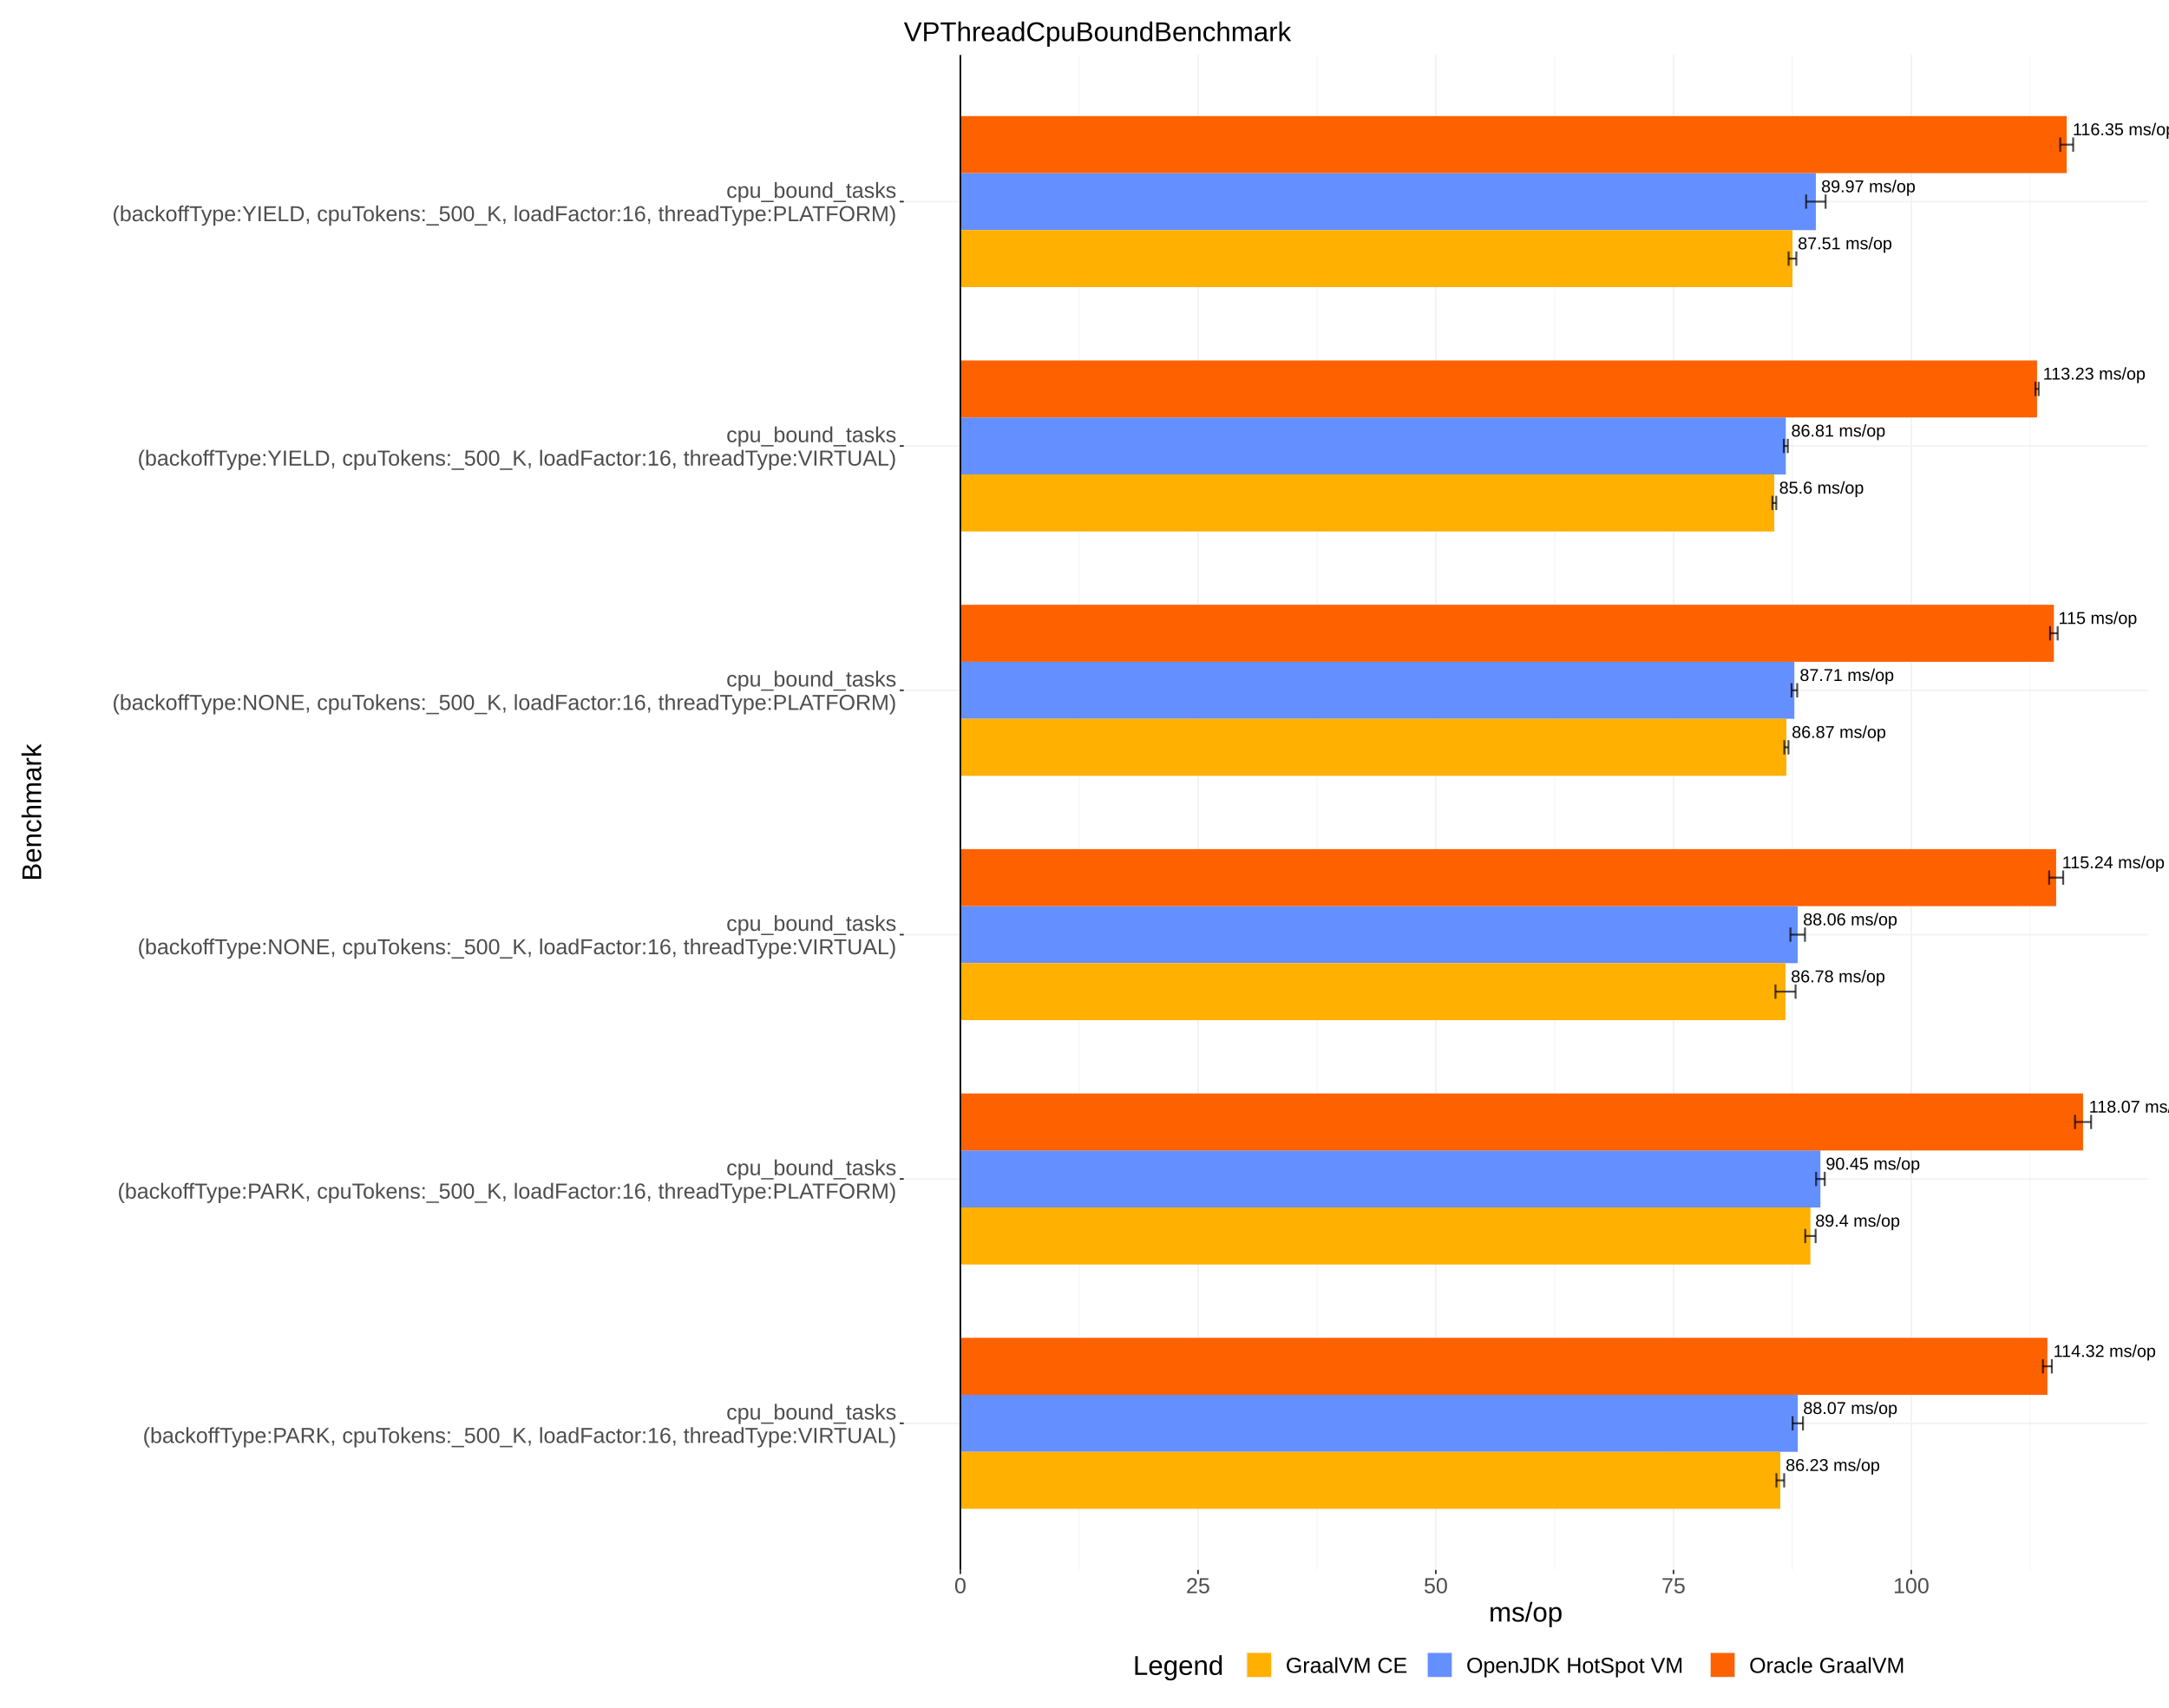
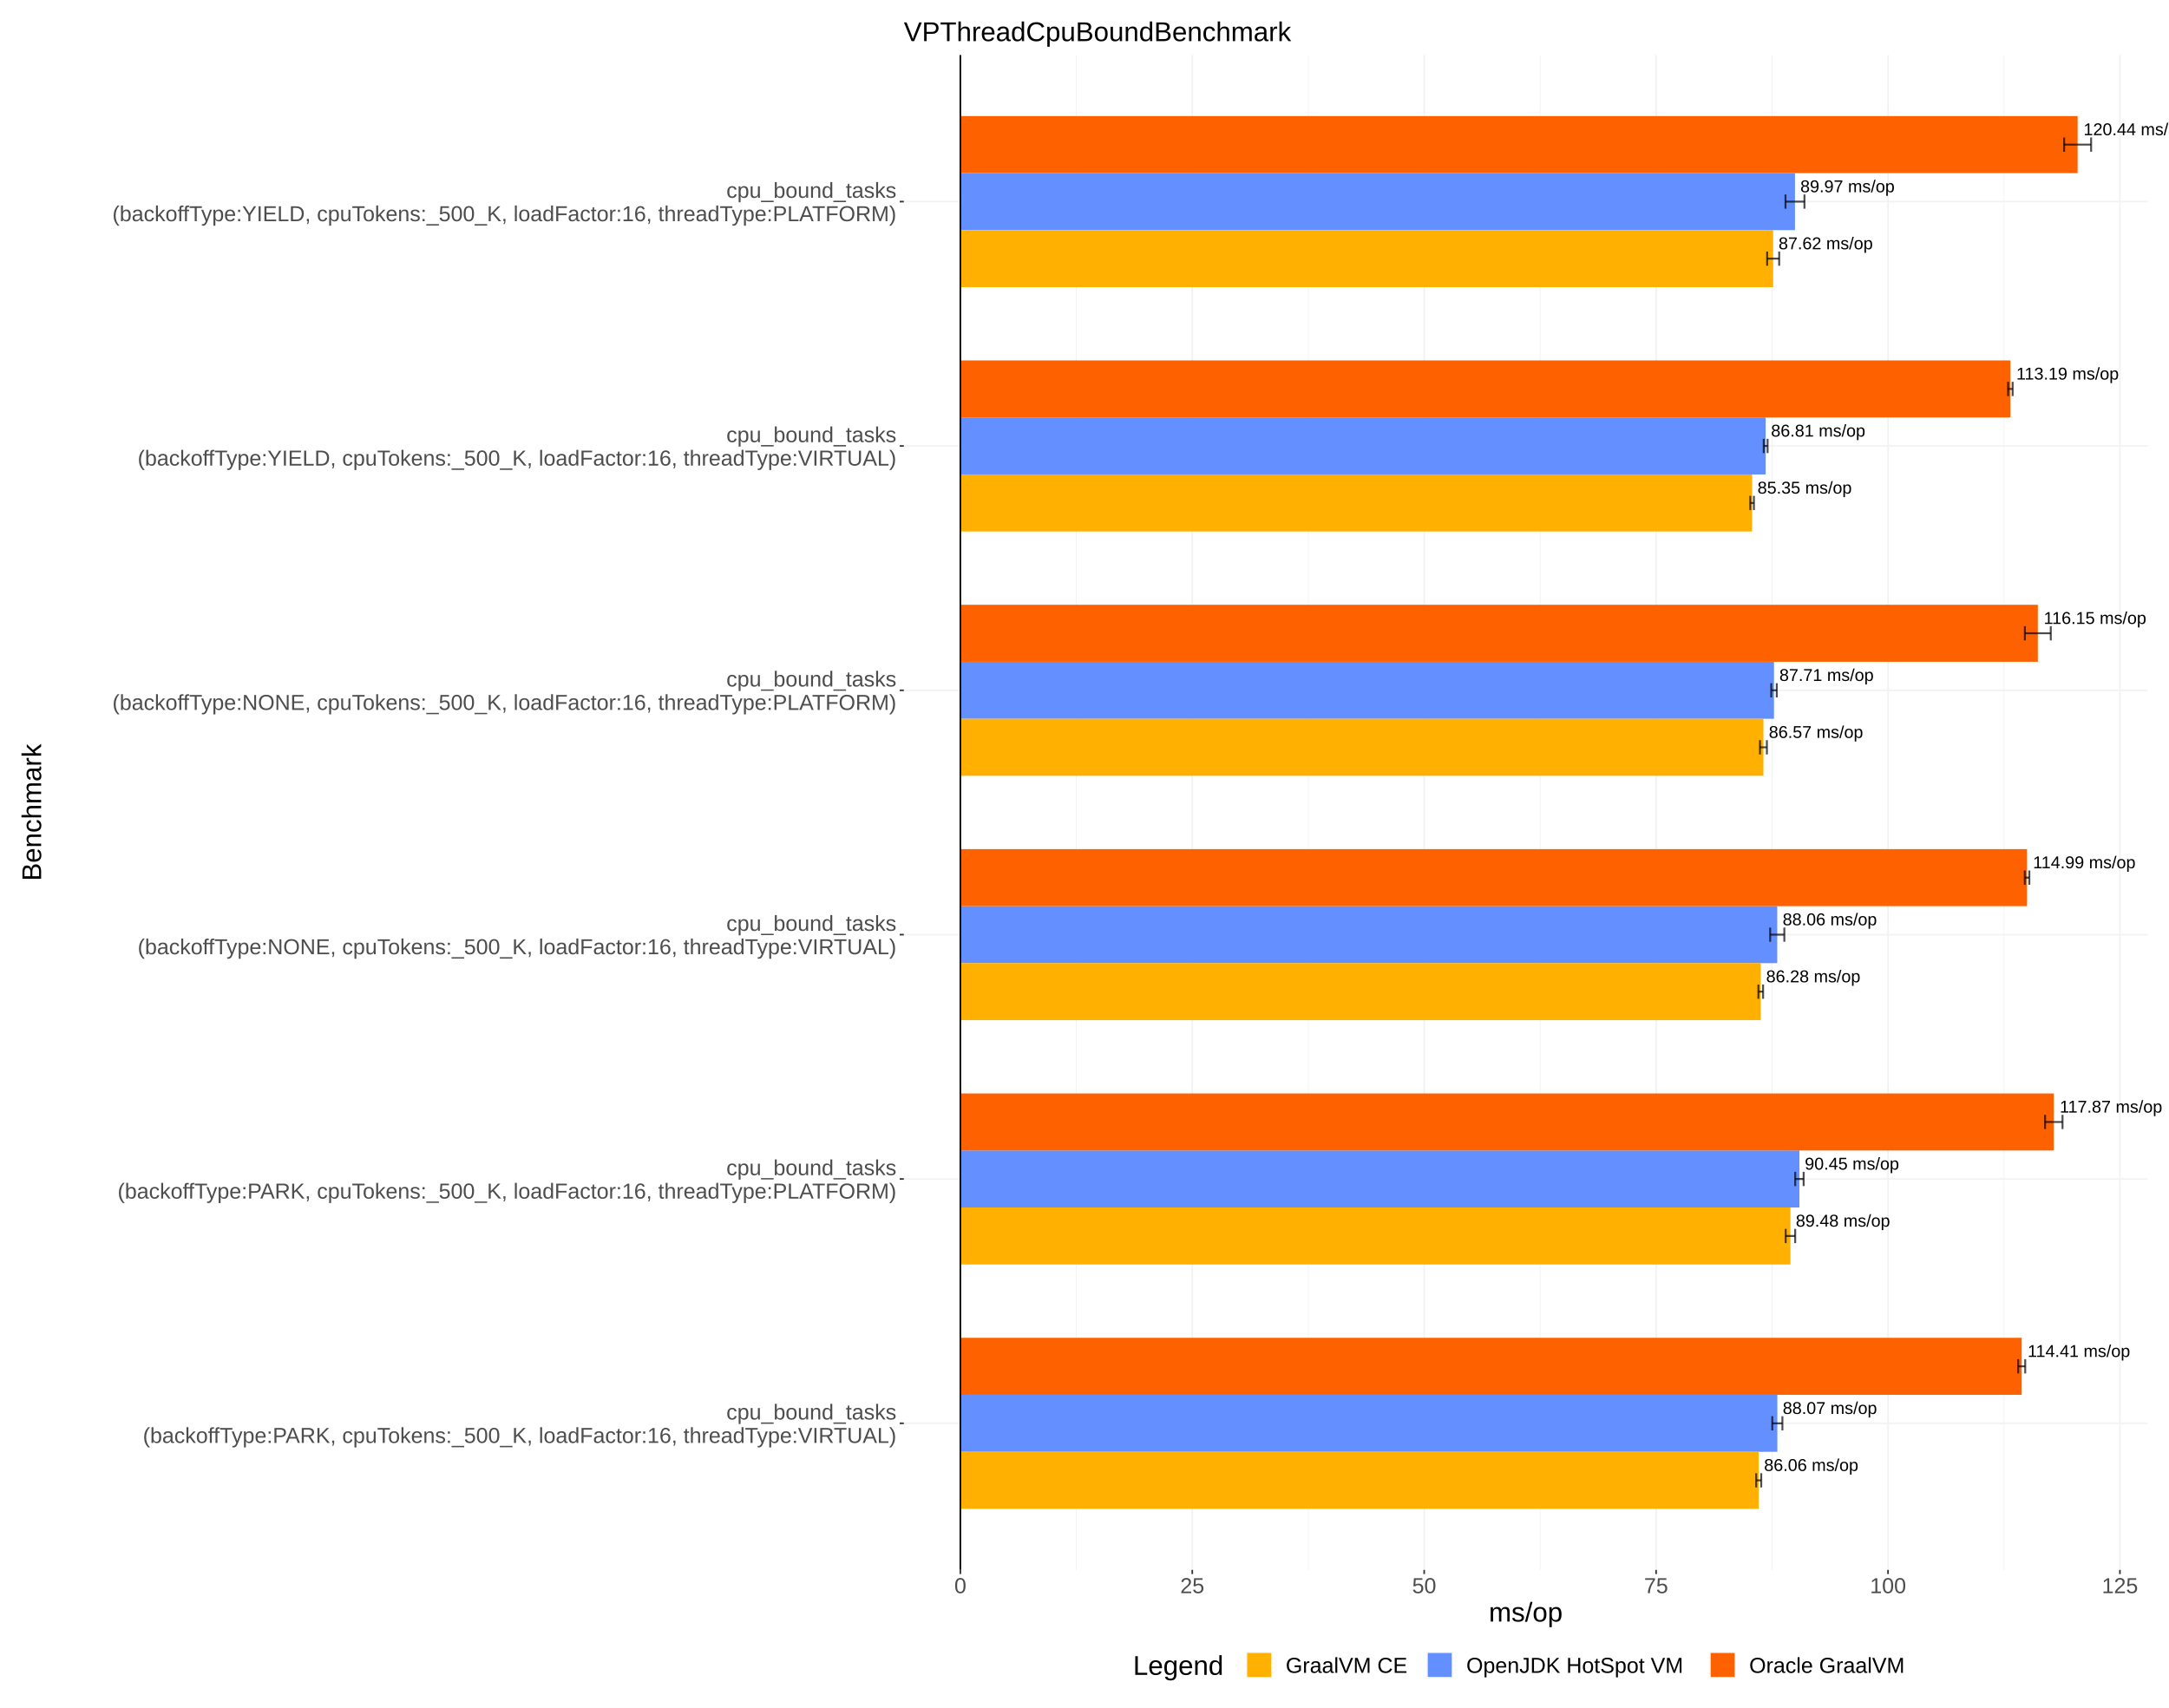
<svg xmlns="http://www.w3.org/2000/svg" class="svglite" width="1440.00pt" height="1133.86pt" viewBox="0 0 1440.00 1133.86">
  <defs>
    <style type="text/css">
    .svglite line, .svglite polyline, .svglite polygon, .svglite path, .svglite rect, .svglite circle {
      fill: none;
      stroke: #000000;
      stroke-linecap: round;
      stroke-linejoin: round;
      stroke-miterlimit: 10.00;
    }
    .svglite text {
      white-space: pre;
    }
  </style>
  </defs>
  <rect width="100%" height="100%" style="stroke: none; fill: #FFFFFF;" />
  <defs>
    <clipPath id="cpMC4wMHwxNDQwLjAwfDAuMDB8MTEzMy44Ng==">
      <rect x="0.00" y="0.00" width="1440.00" height="1133.86" />
    </clipPath>
  </defs>
  <g clip-path="url(#cpMC4wMHwxNDQwLjAwfDAuMDB8MTEzMy44Ng==)">
    <rect x="0.00" y="0.00" width="1440.00" height="1133.86" style="stroke-width: 1.07; stroke: #FFFFFF; fill: #FFFFFF;" />
    <rect x="600.05" y="36.52" width="825.78" height="1005.94" style="stroke-width: 1.07; stroke: none;" />
-     <polyline points="716.49,1042.46 716.49,36.52 " style="stroke-width: 0.53; stroke: #F2F2F2; stroke-linecap: butt;" />
-     <polyline points="874.32,1042.46 874.32,36.52 " style="stroke-width: 0.53; stroke: #F2F2F2; stroke-linecap: butt;" />
-     <polyline points="1032.14,1042.46 1032.14,36.52 " style="stroke-width: 0.53; stroke: #F2F2F2; stroke-linecap: butt;" />
-     <polyline points="1189.96,1042.46 1189.96,36.52 " style="stroke-width: 0.53; stroke: #F2F2F2; stroke-linecap: butt;" />
-     <polyline points="1347.78,1042.46 1347.78,36.52 " style="stroke-width: 0.53; stroke: #F2F2F2; stroke-linecap: butt;" />
+     <polyline points="714.57,1042.46 714.57,36.52 " style="stroke-width: 0.53; stroke: #F2F2F2; stroke-linecap: butt;" />
+     <polyline points="868.54,1042.46 868.54,36.52 " style="stroke-width: 0.53; stroke: #F2F2F2; stroke-linecap: butt;" />
+     <polyline points="1022.50,1042.46 1022.50,36.52 " style="stroke-width: 0.53; stroke: #F2F2F2; stroke-linecap: butt;" />
+     <polyline points="1176.47,1042.46 1176.47,36.52 " style="stroke-width: 0.53; stroke: #F2F2F2; stroke-linecap: butt;" />
+     <polyline points="1330.44,1042.46 1330.44,36.52 " style="stroke-width: 0.53; stroke: #F2F2F2; stroke-linecap: butt;" />
    <polyline points="600.05,945.11 1425.83,945.11 " style="stroke-width: 1.07; stroke: #F2F2F2; stroke-linecap: butt;" />
    <polyline points="600.05,782.86 1425.83,782.86 " style="stroke-width: 1.07; stroke: #F2F2F2; stroke-linecap: butt;" />
    <polyline points="600.05,620.62 1425.83,620.62 " style="stroke-width: 1.07; stroke: #F2F2F2; stroke-linecap: butt;" />
    <polyline points="600.05,458.37 1425.83,458.37 " style="stroke-width: 1.07; stroke: #F2F2F2; stroke-linecap: butt;" />
    <polyline points="600.05,296.12 1425.83,296.12 " style="stroke-width: 1.07; stroke: #F2F2F2; stroke-linecap: butt;" />
    <polyline points="600.05,133.87 1425.83,133.87 " style="stroke-width: 1.07; stroke: #F2F2F2; stroke-linecap: butt;" />
    <polyline points="637.58,1042.46 637.58,36.52 " style="stroke-width: 1.07; stroke: #F2F2F2; stroke-linecap: butt;" />
-     <polyline points="795.40,1042.46 795.40,36.52 " style="stroke-width: 1.07; stroke: #F2F2F2; stroke-linecap: butt;" />
-     <polyline points="953.23,1042.46 953.23,36.52 " style="stroke-width: 1.07; stroke: #F2F2F2; stroke-linecap: butt;" />
-     <polyline points="1111.05,1042.46 1111.05,36.52 " style="stroke-width: 1.07; stroke: #F2F2F2; stroke-linecap: butt;" />
-     <polyline points="1268.87,1042.46 1268.87,36.52 " style="stroke-width: 1.07; stroke: #F2F2F2; stroke-linecap: butt;" />
-     <rect x="637.58" y="926.18" width="555.97" height="37.86" style="stroke-width: 1.07; stroke: none; stroke-linecap: butt; stroke-linejoin: miter; fill: #648FFF;" />
-     <rect x="637.58" y="964.04" width="544.36" height="37.86" style="stroke-width: 1.07; stroke: none; stroke-linecap: butt; stroke-linejoin: miter; fill: #FFB000;" />
-     <rect x="637.58" y="888.33" width="721.69" height="37.86" style="stroke-width: 1.07; stroke: none; stroke-linecap: butt; stroke-linejoin: miter; fill: #FE6100;" />
-     <rect x="637.58" y="763.93" width="571.00" height="37.86" style="stroke-width: 1.07; stroke: none; stroke-linecap: butt; stroke-linejoin: miter; fill: #648FFF;" />
-     <rect x="637.58" y="801.79" width="564.37" height="37.86" style="stroke-width: 1.07; stroke: none; stroke-linecap: butt; stroke-linejoin: miter; fill: #FFB000;" />
-     <rect x="637.58" y="726.08" width="745.36" height="37.86" style="stroke-width: 1.07; stroke: none; stroke-linecap: butt; stroke-linejoin: miter; fill: #FE6100;" />
-     <rect x="637.58" y="601.69" width="555.91" height="37.86" style="stroke-width: 1.07; stroke: none; stroke-linecap: butt; stroke-linejoin: miter; fill: #648FFF;" />
-     <rect x="637.58" y="639.54" width="547.83" height="37.86" style="stroke-width: 1.07; stroke: none; stroke-linecap: butt; stroke-linejoin: miter; fill: #FFB000;" />
-     <rect x="637.58" y="563.83" width="727.49" height="37.86" style="stroke-width: 1.07; stroke: none; stroke-linecap: butt; stroke-linejoin: miter; fill: #FE6100;" />
-     <rect x="637.58" y="439.44" width="553.70" height="37.86" style="stroke-width: 1.07; stroke: none; stroke-linecap: butt; stroke-linejoin: miter; fill: #648FFF;" />
-     <rect x="637.58" y="477.30" width="548.40" height="37.86" style="stroke-width: 1.07; stroke: none; stroke-linecap: butt; stroke-linejoin: miter; fill: #FFB000;" />
-     <rect x="637.58" y="401.58" width="725.98" height="37.86" style="stroke-width: 1.07; stroke: none; stroke-linecap: butt; stroke-linejoin: miter; fill: #FE6100;" />
-     <rect x="637.58" y="277.19" width="548.02" height="37.86" style="stroke-width: 1.07; stroke: none; stroke-linecap: butt; stroke-linejoin: miter; fill: #648FFF;" />
-     <rect x="637.58" y="315.05" width="540.38" height="37.86" style="stroke-width: 1.07; stroke: none; stroke-linecap: butt; stroke-linejoin: miter; fill: #FFB000;" />
-     <rect x="637.58" y="239.33" width="714.81" height="37.86" style="stroke-width: 1.07; stroke: none; stroke-linecap: butt; stroke-linejoin: miter; fill: #FE6100;" />
-     <rect x="637.58" y="114.94" width="567.97" height="37.86" style="stroke-width: 1.07; stroke: none; stroke-linecap: butt; stroke-linejoin: miter; fill: #648FFF;" />
-     <rect x="637.58" y="152.80" width="552.44" height="37.86" style="stroke-width: 1.07; stroke: none; stroke-linecap: butt; stroke-linejoin: miter; fill: #FFB000;" />
-     <rect x="637.58" y="77.08" width="734.50" height="37.86" style="stroke-width: 1.07; stroke: none; stroke-linecap: butt; stroke-linejoin: miter; fill: #FE6100;" />
-     <text x="1197.12" y="938.89" style="font-size: 11.38px; font-family: &quot;Liberation Sans&quot;;" textLength="71.19px" lengthAdjust="spacingAndGlyphs">88.07 ms/op</text>
-     <text x="1185.50" y="976.75" style="font-size: 11.38px; font-family: &quot;Liberation Sans&quot;;" textLength="71.19px" lengthAdjust="spacingAndGlyphs">86.23 ms/op</text>
-     <text x="1363.19" y="901.03" style="font-size: 11.38px; font-family: &quot;Liberation Sans&quot;;" textLength="78.43px" lengthAdjust="spacingAndGlyphs">114.32 ms/op</text>
-     <text x="1212.14" y="776.64" style="font-size: 11.38px; font-family: &quot;Liberation Sans&quot;;" textLength="71.19px" lengthAdjust="spacingAndGlyphs">90.45 ms/op</text>
-     <text x="1205.15" y="814.50" style="font-size: 11.38px; font-family: &quot;Liberation Sans&quot;;" textLength="63.96px" lengthAdjust="spacingAndGlyphs">89.4 ms/op</text>
-     <text x="1386.86" y="738.79" style="font-size: 11.38px; font-family: &quot;Liberation Sans&quot;;" textLength="78.43px" lengthAdjust="spacingAndGlyphs">118.07 ms/op</text>
-     <text x="1197.05" y="614.39" style="font-size: 11.38px; font-family: &quot;Liberation Sans&quot;;" textLength="71.19px" lengthAdjust="spacingAndGlyphs">88.06 ms/op</text>
-     <text x="1188.97" y="652.25" style="font-size: 11.38px; font-family: &quot;Liberation Sans&quot;;" textLength="71.19px" lengthAdjust="spacingAndGlyphs">86.78 ms/op</text>
-     <text x="1369.00" y="576.54" style="font-size: 11.38px; font-family: &quot;Liberation Sans&quot;;" textLength="78.43px" lengthAdjust="spacingAndGlyphs">115.24 ms/op</text>
-     <text x="1194.84" y="452.15" style="font-size: 11.38px; font-family: &quot;Liberation Sans&quot;;" textLength="71.19px" lengthAdjust="spacingAndGlyphs">87.71 ms/op</text>
-     <text x="1189.54" y="490.00" style="font-size: 11.38px; font-family: &quot;Liberation Sans&quot;;" textLength="71.19px" lengthAdjust="spacingAndGlyphs">86.87 ms/op</text>
-     <text x="1366.58" y="414.29" style="font-size: 11.38px; font-family: &quot;Liberation Sans&quot;;" textLength="60.34px" lengthAdjust="spacingAndGlyphs">115 ms/op</text>
-     <text x="1189.16" y="289.90" style="font-size: 11.38px; font-family: &quot;Liberation Sans&quot;;" textLength="71.19px" lengthAdjust="spacingAndGlyphs">86.81 ms/op</text>
-     <text x="1181.16" y="327.76" style="font-size: 11.38px; font-family: &quot;Liberation Sans&quot;;" textLength="63.96px" lengthAdjust="spacingAndGlyphs">85.6 ms/op</text>
-     <text x="1356.31" y="252.04" style="font-size: 11.38px; font-family: &quot;Liberation Sans&quot;;" textLength="78.43px" lengthAdjust="spacingAndGlyphs">113.23 ms/op</text>
-     <text x="1209.11" y="127.65" style="font-size: 11.38px; font-family: &quot;Liberation Sans&quot;;" textLength="71.19px" lengthAdjust="spacingAndGlyphs">89.97 ms/op</text>
-     <text x="1193.58" y="165.51" style="font-size: 11.38px; font-family: &quot;Liberation Sans&quot;;" textLength="71.19px" lengthAdjust="spacingAndGlyphs">87.51 ms/op</text>
-     <text x="1376.01" y="89.79" style="font-size: 11.38px; font-family: &quot;Liberation Sans&quot;;" textLength="78.43px" lengthAdjust="spacingAndGlyphs">116.35 ms/op</text>
-     <polyline points="1197.00,949.84 1197.00,940.38 " style="stroke-width: 1.28; stroke: #000000; stroke-opacity: 0.70; stroke-linecap: butt;" />
-     <polyline points="1197.00,945.11 1190.11,945.11 " style="stroke-width: 1.28; stroke: #000000; stroke-opacity: 0.70; stroke-linecap: butt;" />
-     <polyline points="1190.11,949.84 1190.11,940.38 " style="stroke-width: 1.28; stroke: #000000; stroke-opacity: 0.70; stroke-linecap: butt;" />
-     <polyline points="1184.51,987.70 1184.51,978.24 " style="stroke-width: 1.28; stroke: #000000; stroke-opacity: 0.70; stroke-linecap: butt;" />
-     <polyline points="1184.51,982.97 1179.38,982.97 " style="stroke-width: 1.28; stroke: #000000; stroke-opacity: 0.70; stroke-linecap: butt;" />
-     <polyline points="1179.38,987.70 1179.38,978.24 " style="stroke-width: 1.28; stroke: #000000; stroke-opacity: 0.70; stroke-linecap: butt;" />
-     <polyline points="1362.23,911.99 1362.23,902.52 " style="stroke-width: 1.28; stroke: #000000; stroke-opacity: 0.70; stroke-linecap: butt;" />
-     <polyline points="1362.23,907.25 1356.31,907.25 " style="stroke-width: 1.28; stroke: #000000; stroke-opacity: 0.70; stroke-linecap: butt;" />
-     <polyline points="1356.31,911.99 1356.31,902.52 " style="stroke-width: 1.28; stroke: #000000; stroke-opacity: 0.70; stroke-linecap: butt;" />
-     <polyline points="1211.45,787.60 1211.45,778.13 " style="stroke-width: 1.28; stroke: #000000; stroke-opacity: 0.70; stroke-linecap: butt;" />
-     <polyline points="1211.45,782.86 1205.71,782.86 " style="stroke-width: 1.28; stroke: #000000; stroke-opacity: 0.70; stroke-linecap: butt;" />
-     <polyline points="1205.71,787.60 1205.71,778.13 " style="stroke-width: 1.28; stroke: #000000; stroke-opacity: 0.70; stroke-linecap: butt;" />
-     <polyline points="1205.40,825.45 1205.40,815.99 " style="stroke-width: 1.28; stroke: #000000; stroke-opacity: 0.70; stroke-linecap: butt;" />
-     <polyline points="1205.40,820.72 1198.51,820.72 " style="stroke-width: 1.28; stroke: #000000; stroke-opacity: 0.70; stroke-linecap: butt;" />
-     <polyline points="1198.51,825.45 1198.51,815.99 " style="stroke-width: 1.28; stroke: #000000; stroke-opacity: 0.70; stroke-linecap: butt;" />
-     <polyline points="1388.29,749.74 1388.29,740.27 " style="stroke-width: 1.28; stroke: #000000; stroke-opacity: 0.70; stroke-linecap: butt;" />
-     <polyline points="1388.29,745.01 1377.60,745.01 " style="stroke-width: 1.28; stroke: #000000; stroke-opacity: 0.70; stroke-linecap: butt;" />
-     <polyline points="1377.60,749.74 1377.60,740.27 " style="stroke-width: 1.28; stroke: #000000; stroke-opacity: 0.70; stroke-linecap: butt;" />
-     <polyline points="1198.32,625.35 1198.32,615.88 " style="stroke-width: 1.28; stroke: #000000; stroke-opacity: 0.70; stroke-linecap: butt;" />
-     <polyline points="1198.32,620.62 1188.67,620.62 " style="stroke-width: 1.28; stroke: #000000; stroke-opacity: 0.70; stroke-linecap: butt;" />
-     <polyline points="1188.67,625.35 1188.67,615.88 " style="stroke-width: 1.28; stroke: #000000; stroke-opacity: 0.70; stroke-linecap: butt;" />
-     <polyline points="1192.08,663.21 1192.08,653.74 " style="stroke-width: 1.28; stroke: #000000; stroke-opacity: 0.70; stroke-linecap: butt;" />
-     <polyline points="1192.08,658.47 1178.74,658.47 " style="stroke-width: 1.28; stroke: #000000; stroke-opacity: 0.70; stroke-linecap: butt;" />
-     <polyline points="1178.74,663.21 1178.74,653.74 " style="stroke-width: 1.28; stroke: #000000; stroke-opacity: 0.70; stroke-linecap: butt;" />
-     <polyline points="1369.75,587.49 1369.75,578.03 " style="stroke-width: 1.28; stroke: #000000; stroke-opacity: 0.70; stroke-linecap: butt;" />
-     <polyline points="1369.75,582.76 1360.41,582.76 " style="stroke-width: 1.28; stroke: #000000; stroke-opacity: 0.70; stroke-linecap: butt;" />
-     <polyline points="1360.41,587.49 1360.41,578.03 " style="stroke-width: 1.28; stroke: #000000; stroke-opacity: 0.70; stroke-linecap: butt;" />
-     <polyline points="1193.16,463.10 1193.16,453.64 " style="stroke-width: 1.28; stroke: #000000; stroke-opacity: 0.70; stroke-linecap: butt;" />
-     <polyline points="1193.16,458.37 1189.41,458.37 " style="stroke-width: 1.28; stroke: #000000; stroke-opacity: 0.70; stroke-linecap: butt;" />
-     <polyline points="1189.41,463.10 1189.41,453.64 " style="stroke-width: 1.28; stroke: #000000; stroke-opacity: 0.70; stroke-linecap: butt;" />
-     <polyline points="1187.36,500.96 1187.36,491.49 " style="stroke-width: 1.28; stroke: #000000; stroke-opacity: 0.70; stroke-linecap: butt;" />
-     <polyline points="1187.36,496.23 1184.61,496.23 " style="stroke-width: 1.28; stroke: #000000; stroke-opacity: 0.70; stroke-linecap: butt;" />
-     <polyline points="1184.61,500.96 1184.61,491.49 " style="stroke-width: 1.28; stroke: #000000; stroke-opacity: 0.70; stroke-linecap: butt;" />
-     <polyline points="1366.08,425.24 1366.08,415.78 " style="stroke-width: 1.28; stroke: #000000; stroke-opacity: 0.70; stroke-linecap: butt;" />
-     <polyline points="1366.08,420.51 1361.04,420.51 " style="stroke-width: 1.28; stroke: #000000; stroke-opacity: 0.70; stroke-linecap: butt;" />
-     <polyline points="1361.04,425.24 1361.04,415.78 " style="stroke-width: 1.28; stroke: #000000; stroke-opacity: 0.70; stroke-linecap: butt;" />
-     <polyline points="1186.92,300.85 1186.92,291.39 " style="stroke-width: 1.28; stroke: #000000; stroke-opacity: 0.70; stroke-linecap: butt;" />
-     <polyline points="1186.92,296.12 1184.29,296.12 " style="stroke-width: 1.28; stroke: #000000; stroke-opacity: 0.70; stroke-linecap: butt;" />
-     <polyline points="1184.29,300.85 1184.29,291.39 " style="stroke-width: 1.28; stroke: #000000; stroke-opacity: 0.70; stroke-linecap: butt;" />
-     <polyline points="1179.25,338.71 1179.25,329.24 " style="stroke-width: 1.28; stroke: #000000; stroke-opacity: 0.70; stroke-linecap: butt;" />
-     <polyline points="1179.25,333.98 1176.68,333.98 " style="stroke-width: 1.28; stroke: #000000; stroke-opacity: 0.70; stroke-linecap: butt;" />
-     <polyline points="1176.68,338.71 1176.68,329.24 " style="stroke-width: 1.28; stroke: #000000; stroke-opacity: 0.70; stroke-linecap: butt;" />
-     <polyline points="1353.45,262.99 1353.45,253.53 " style="stroke-width: 1.28; stroke: #000000; stroke-opacity: 0.70; stroke-linecap: butt;" />
-     <polyline points="1353.45,258.26 1351.33,258.26 " style="stroke-width: 1.28; stroke: #000000; stroke-opacity: 0.70; stroke-linecap: butt;" />
-     <polyline points="1351.33,262.99 1351.33,253.53 " style="stroke-width: 1.28; stroke: #000000; stroke-opacity: 0.70; stroke-linecap: butt;" />
-     <polyline points="1212.01,138.60 1212.01,129.14 " style="stroke-width: 1.28; stroke: #000000; stroke-opacity: 0.70; stroke-linecap: butt;" />
-     <polyline points="1212.01,133.87 1199.09,133.87 " style="stroke-width: 1.28; stroke: #000000; stroke-opacity: 0.70; stroke-linecap: butt;" />
-     <polyline points="1199.09,138.60 1199.09,129.14 " style="stroke-width: 1.28; stroke: #000000; stroke-opacity: 0.70; stroke-linecap: butt;" />
-     <polyline points="1192.59,176.46 1192.59,167.00 " style="stroke-width: 1.28; stroke: #000000; stroke-opacity: 0.70; stroke-linecap: butt;" />
-     <polyline points="1192.59,171.73 1187.45,171.73 " style="stroke-width: 1.28; stroke: #000000; stroke-opacity: 0.70; stroke-linecap: butt;" />
-     <polyline points="1187.45,176.46 1187.45,167.00 " style="stroke-width: 1.28; stroke: #000000; stroke-opacity: 0.70; stroke-linecap: butt;" />
-     <polyline points="1376.39,100.75 1376.39,91.28 " style="stroke-width: 1.28; stroke: #000000; stroke-opacity: 0.70; stroke-linecap: butt;" />
-     <polyline points="1376.39,96.01 1367.78,96.01 " style="stroke-width: 1.28; stroke: #000000; stroke-opacity: 0.70; stroke-linecap: butt;" />
-     <polyline points="1367.78,100.75 1367.78,91.28 " style="stroke-width: 1.28; stroke: #000000; stroke-opacity: 0.70; stroke-linecap: butt;" />
+     <polyline points="791.55,1042.46 791.55,36.52 " style="stroke-width: 1.07; stroke: #F2F2F2; stroke-linecap: butt;" />
+     <polyline points="945.52,1042.46 945.52,36.52 " style="stroke-width: 1.07; stroke: #F2F2F2; stroke-linecap: butt;" />
+     <polyline points="1099.49,1042.46 1099.49,36.52 " style="stroke-width: 1.07; stroke: #F2F2F2; stroke-linecap: butt;" />
+     <polyline points="1253.46,1042.46 1253.46,36.52 " style="stroke-width: 1.07; stroke: #F2F2F2; stroke-linecap: butt;" />
+     <polyline points="1407.43,1042.46 1407.43,36.52 " style="stroke-width: 1.07; stroke: #F2F2F2; stroke-linecap: butt;" />
+     <rect x="637.58" y="926.18" width="542.40" height="37.86" style="stroke-width: 1.07; stroke: none; stroke-linecap: butt; stroke-linejoin: miter; fill: #648FFF;" />
+     <rect x="637.58" y="964.04" width="530.02" height="37.86" style="stroke-width: 1.07; stroke: none; stroke-linecap: butt; stroke-linejoin: miter; fill: #FFB000;" />
+     <rect x="637.58" y="888.33" width="704.62" height="37.86" style="stroke-width: 1.07; stroke: none; stroke-linecap: butt; stroke-linejoin: miter; fill: #FE6100;" />
+     <rect x="637.58" y="763.93" width="557.06" height="37.86" style="stroke-width: 1.07; stroke: none; stroke-linecap: butt; stroke-linejoin: miter; fill: #648FFF;" />
+     <rect x="637.58" y="801.79" width="551.08" height="37.86" style="stroke-width: 1.07; stroke: none; stroke-linecap: butt; stroke-linejoin: miter; fill: #FFB000;" />
+     <rect x="637.58" y="726.08" width="725.93" height="37.86" style="stroke-width: 1.07; stroke: none; stroke-linecap: butt; stroke-linejoin: miter; fill: #FE6100;" />
+     <rect x="637.58" y="601.69" width="542.34" height="37.86" style="stroke-width: 1.07; stroke: none; stroke-linecap: butt; stroke-linejoin: miter; fill: #648FFF;" />
+     <rect x="637.58" y="639.54" width="531.38" height="37.86" style="stroke-width: 1.07; stroke: none; stroke-linecap: butt; stroke-linejoin: miter; fill: #FFB000;" />
+     <rect x="637.58" y="563.83" width="708.19" height="37.86" style="stroke-width: 1.07; stroke: none; stroke-linecap: butt; stroke-linejoin: miter; fill: #FE6100;" />
+     <rect x="637.58" y="439.44" width="540.18" height="37.86" style="stroke-width: 1.07; stroke: none; stroke-linecap: butt; stroke-linejoin: miter; fill: #648FFF;" />
+     <rect x="637.58" y="477.30" width="533.16" height="37.86" style="stroke-width: 1.07; stroke: none; stroke-linecap: butt; stroke-linejoin: miter; fill: #FFB000;" />
+     <rect x="637.58" y="401.58" width="715.34" height="37.86" style="stroke-width: 1.07; stroke: none; stroke-linecap: butt; stroke-linejoin: miter; fill: #FE6100;" />
+     <rect x="637.58" y="277.19" width="534.64" height="37.86" style="stroke-width: 1.07; stroke: none; stroke-linecap: butt; stroke-linejoin: miter; fill: #648FFF;" />
+     <rect x="637.58" y="315.05" width="525.65" height="37.86" style="stroke-width: 1.07; stroke: none; stroke-linecap: butt; stroke-linejoin: miter; fill: #FFB000;" />
+     <rect x="637.58" y="239.33" width="697.11" height="37.86" style="stroke-width: 1.07; stroke: none; stroke-linecap: butt; stroke-linejoin: miter; fill: #FE6100;" />
+     <rect x="637.58" y="114.94" width="554.10" height="37.86" style="stroke-width: 1.07; stroke: none; stroke-linecap: butt; stroke-linejoin: miter; fill: #648FFF;" />
+     <rect x="637.58" y="152.80" width="539.63" height="37.86" style="stroke-width: 1.07; stroke: none; stroke-linecap: butt; stroke-linejoin: miter; fill: #FFB000;" />
+     <rect x="637.58" y="77.08" width="741.76" height="37.86" style="stroke-width: 1.07; stroke: none; stroke-linecap: butt; stroke-linejoin: miter; fill: #FE6100;" />
+     <text x="1183.54" y="938.89" style="font-size: 11.38px; font-family: &quot;Liberation Sans&quot;;" textLength="71.19px" lengthAdjust="spacingAndGlyphs">88.07 ms/op</text>
+     <text x="1171.16" y="976.75" style="font-size: 11.38px; font-family: &quot;Liberation Sans&quot;;" textLength="71.19px" lengthAdjust="spacingAndGlyphs">86.06 ms/op</text>
+     <text x="1346.13" y="901.03" style="font-size: 11.38px; font-family: &quot;Liberation Sans&quot;;" textLength="78.43px" lengthAdjust="spacingAndGlyphs">114.41 ms/op</text>
+     <text x="1198.20" y="776.64" style="font-size: 11.38px; font-family: &quot;Liberation Sans&quot;;" textLength="71.19px" lengthAdjust="spacingAndGlyphs">90.45 ms/op</text>
+     <text x="1192.23" y="814.50" style="font-size: 11.38px; font-family: &quot;Liberation Sans&quot;;" textLength="71.19px" lengthAdjust="spacingAndGlyphs">89.48 ms/op</text>
+     <text x="1367.44" y="738.79" style="font-size: 11.38px; font-family: &quot;Liberation Sans&quot;;" textLength="78.43px" lengthAdjust="spacingAndGlyphs">117.87 ms/op</text>
+     <text x="1183.48" y="614.39" style="font-size: 11.38px; font-family: &quot;Liberation Sans&quot;;" textLength="71.19px" lengthAdjust="spacingAndGlyphs">88.06 ms/op</text>
+     <text x="1172.52" y="652.25" style="font-size: 11.38px; font-family: &quot;Liberation Sans&quot;;" textLength="71.19px" lengthAdjust="spacingAndGlyphs">86.28 ms/op</text>
+     <text x="1349.70" y="576.54" style="font-size: 11.38px; font-family: &quot;Liberation Sans&quot;;" textLength="78.43px" lengthAdjust="spacingAndGlyphs">114.99 ms/op</text>
+     <text x="1181.33" y="452.15" style="font-size: 11.38px; font-family: &quot;Liberation Sans&quot;;" textLength="71.19px" lengthAdjust="spacingAndGlyphs">87.71 ms/op</text>
+     <text x="1174.31" y="490.00" style="font-size: 11.38px; font-family: &quot;Liberation Sans&quot;;" textLength="71.19px" lengthAdjust="spacingAndGlyphs">86.57 ms/op</text>
+     <text x="1356.84" y="414.29" style="font-size: 11.38px; font-family: &quot;Liberation Sans&quot;;" textLength="78.43px" lengthAdjust="spacingAndGlyphs">116.15 ms/op</text>
+     <text x="1175.78" y="289.90" style="font-size: 11.38px; font-family: &quot;Liberation Sans&quot;;" textLength="71.19px" lengthAdjust="spacingAndGlyphs">86.81 ms/op</text>
+     <text x="1166.79" y="327.76" style="font-size: 11.38px; font-family: &quot;Liberation Sans&quot;;" textLength="71.19px" lengthAdjust="spacingAndGlyphs">85.35 ms/op</text>
+     <text x="1338.61" y="252.04" style="font-size: 11.38px; font-family: &quot;Liberation Sans&quot;;" textLength="78.43px" lengthAdjust="spacingAndGlyphs">113.19 ms/op</text>
+     <text x="1195.24" y="127.65" style="font-size: 11.38px; font-family: &quot;Liberation Sans&quot;;" textLength="71.19px" lengthAdjust="spacingAndGlyphs">89.97 ms/op</text>
+     <text x="1180.77" y="165.51" style="font-size: 11.38px; font-family: &quot;Liberation Sans&quot;;" textLength="71.19px" lengthAdjust="spacingAndGlyphs">87.62 ms/op</text>
+     <text x="1383.26" y="89.79" style="font-size: 11.38px; font-family: &quot;Liberation Sans&quot;;" textLength="78.43px" lengthAdjust="spacingAndGlyphs">120.44 ms/op</text>
+     <polyline points="1183.34,949.84 1183.34,940.38 " style="stroke-width: 1.28; stroke: #000000; stroke-opacity: 0.70; stroke-linecap: butt;" />
+     <polyline points="1183.34,945.11 1176.62,945.11 " style="stroke-width: 1.28; stroke: #000000; stroke-opacity: 0.70; stroke-linecap: butt;" />
+     <polyline points="1176.62,949.84 1176.62,940.38 " style="stroke-width: 1.28; stroke: #000000; stroke-opacity: 0.70; stroke-linecap: butt;" />
+     <polyline points="1169.29,987.70 1169.29,978.24 " style="stroke-width: 1.28; stroke: #000000; stroke-opacity: 0.70; stroke-linecap: butt;" />
+     <polyline points="1169.29,982.97 1165.92,982.97 " style="stroke-width: 1.28; stroke: #000000; stroke-opacity: 0.70; stroke-linecap: butt;" />
+     <polyline points="1165.92,987.70 1165.92,978.24 " style="stroke-width: 1.28; stroke: #000000; stroke-opacity: 0.70; stroke-linecap: butt;" />
+     <polyline points="1344.54,911.99 1344.54,902.52 " style="stroke-width: 1.28; stroke: #000000; stroke-opacity: 0.70; stroke-linecap: butt;" />
+     <polyline points="1344.54,907.25 1339.87,907.25 " style="stroke-width: 1.28; stroke: #000000; stroke-opacity: 0.70; stroke-linecap: butt;" />
+     <polyline points="1339.87,911.99 1339.87,902.52 " style="stroke-width: 1.28; stroke: #000000; stroke-opacity: 0.70; stroke-linecap: butt;" />
+     <polyline points="1197.44,787.60 1197.44,778.13 " style="stroke-width: 1.28; stroke: #000000; stroke-opacity: 0.70; stroke-linecap: butt;" />
+     <polyline points="1197.44,782.86 1191.84,782.86 " style="stroke-width: 1.28; stroke: #000000; stroke-opacity: 0.70; stroke-linecap: butt;" />
+     <polyline points="1191.84,787.60 1191.84,778.13 " style="stroke-width: 1.28; stroke: #000000; stroke-opacity: 0.70; stroke-linecap: butt;" />
+     <polyline points="1191.83,825.45 1191.83,815.99 " style="stroke-width: 1.28; stroke: #000000; stroke-opacity: 0.70; stroke-linecap: butt;" />
+     <polyline points="1191.83,820.72 1185.51,820.72 " style="stroke-width: 1.28; stroke: #000000; stroke-opacity: 0.70; stroke-linecap: butt;" />
+     <polyline points="1185.51,825.45 1185.51,815.99 " style="stroke-width: 1.28; stroke: #000000; stroke-opacity: 0.70; stroke-linecap: butt;" />
+     <polyline points="1369.31,749.74 1369.31,740.27 " style="stroke-width: 1.28; stroke: #000000; stroke-opacity: 0.70; stroke-linecap: butt;" />
+     <polyline points="1369.31,745.01 1357.72,745.01 " style="stroke-width: 1.28; stroke: #000000; stroke-opacity: 0.70; stroke-linecap: butt;" />
+     <polyline points="1357.72,749.74 1357.72,740.27 " style="stroke-width: 1.28; stroke: #000000; stroke-opacity: 0.70; stroke-linecap: butt;" />
+     <polyline points="1184.63,625.35 1184.63,615.88 " style="stroke-width: 1.28; stroke: #000000; stroke-opacity: 0.70; stroke-linecap: butt;" />
+     <polyline points="1184.63,620.62 1175.21,620.62 " style="stroke-width: 1.28; stroke: #000000; stroke-opacity: 0.70; stroke-linecap: butt;" />
+     <polyline points="1175.21,625.35 1175.21,615.88 " style="stroke-width: 1.28; stroke: #000000; stroke-opacity: 0.70; stroke-linecap: butt;" />
+     <polyline points="1170.52,663.21 1170.52,653.74 " style="stroke-width: 1.28; stroke: #000000; stroke-opacity: 0.70; stroke-linecap: butt;" />
+     <polyline points="1170.52,658.47 1167.40,658.47 " style="stroke-width: 1.28; stroke: #000000; stroke-opacity: 0.70; stroke-linecap: butt;" />
+     <polyline points="1167.40,663.21 1167.40,653.74 " style="stroke-width: 1.28; stroke: #000000; stroke-opacity: 0.70; stroke-linecap: butt;" />
+     <polyline points="1347.29,587.49 1347.29,578.03 " style="stroke-width: 1.28; stroke: #000000; stroke-opacity: 0.70; stroke-linecap: butt;" />
+     <polyline points="1347.29,582.76 1344.26,582.76 " style="stroke-width: 1.28; stroke: #000000; stroke-opacity: 0.70; stroke-linecap: butt;" />
+     <polyline points="1344.26,587.49 1344.26,578.03 " style="stroke-width: 1.28; stroke: #000000; stroke-opacity: 0.70; stroke-linecap: butt;" />
+     <polyline points="1179.60,463.10 1179.60,453.64 " style="stroke-width: 1.28; stroke: #000000; stroke-opacity: 0.70; stroke-linecap: butt;" />
+     <polyline points="1179.60,458.37 1175.94,458.37 " style="stroke-width: 1.28; stroke: #000000; stroke-opacity: 0.70; stroke-linecap: butt;" />
+     <polyline points="1175.94,463.10 1175.94,453.64 " style="stroke-width: 1.28; stroke: #000000; stroke-opacity: 0.70; stroke-linecap: butt;" />
+     <polyline points="1173.04,500.96 1173.04,491.49 " style="stroke-width: 1.28; stroke: #000000; stroke-opacity: 0.70; stroke-linecap: butt;" />
+     <polyline points="1173.04,496.23 1168.45,496.23 " style="stroke-width: 1.28; stroke: #000000; stroke-opacity: 0.70; stroke-linecap: butt;" />
+     <polyline points="1168.45,500.96 1168.45,491.49 " style="stroke-width: 1.28; stroke: #000000; stroke-opacity: 0.70; stroke-linecap: butt;" />
+     <polyline points="1361.52,425.24 1361.52,415.78 " style="stroke-width: 1.28; stroke: #000000; stroke-opacity: 0.70; stroke-linecap: butt;" />
+     <polyline points="1361.52,420.51 1344.32,420.51 " style="stroke-width: 1.28; stroke: #000000; stroke-opacity: 0.70; stroke-linecap: butt;" />
+     <polyline points="1344.32,425.24 1344.32,415.78 " style="stroke-width: 1.28; stroke: #000000; stroke-opacity: 0.70; stroke-linecap: butt;" />
+     <polyline points="1173.51,300.85 1173.51,291.39 " style="stroke-width: 1.28; stroke: #000000; stroke-opacity: 0.70; stroke-linecap: butt;" />
+     <polyline points="1173.51,296.12 1170.94,296.12 " style="stroke-width: 1.28; stroke: #000000; stroke-opacity: 0.70; stroke-linecap: butt;" />
+     <polyline points="1170.94,300.85 1170.94,291.39 " style="stroke-width: 1.28; stroke: #000000; stroke-opacity: 0.70; stroke-linecap: butt;" />
+     <polyline points="1164.43,338.71 1164.43,329.24 " style="stroke-width: 1.28; stroke: #000000; stroke-opacity: 0.70; stroke-linecap: butt;" />
+     <polyline points="1164.43,333.98 1162.03,333.98 " style="stroke-width: 1.28; stroke: #000000; stroke-opacity: 0.70; stroke-linecap: butt;" />
+     <polyline points="1162.03,338.71 1162.03,329.24 " style="stroke-width: 1.28; stroke: #000000; stroke-opacity: 0.70; stroke-linecap: butt;" />
+     <polyline points="1336.20,262.99 1336.20,253.53 " style="stroke-width: 1.28; stroke: #000000; stroke-opacity: 0.70; stroke-linecap: butt;" />
+     <polyline points="1336.20,258.26 1333.18,258.26 " style="stroke-width: 1.28; stroke: #000000; stroke-opacity: 0.70; stroke-linecap: butt;" />
+     <polyline points="1333.18,262.99 1333.18,253.53 " style="stroke-width: 1.28; stroke: #000000; stroke-opacity: 0.70; stroke-linecap: butt;" />
+     <polyline points="1197.98,138.60 1197.98,129.14 " style="stroke-width: 1.28; stroke: #000000; stroke-opacity: 0.70; stroke-linecap: butt;" />
+     <polyline points="1197.98,133.87 1185.39,133.87 " style="stroke-width: 1.28; stroke: #000000; stroke-opacity: 0.70; stroke-linecap: butt;" />
+     <polyline points="1185.39,138.60 1185.39,129.14 " style="stroke-width: 1.28; stroke: #000000; stroke-opacity: 0.70; stroke-linecap: butt;" />
+     <polyline points="1181.21,176.46 1181.21,167.00 " style="stroke-width: 1.28; stroke: #000000; stroke-opacity: 0.70; stroke-linecap: butt;" />
+     <polyline points="1181.21,171.73 1173.21,171.73 " style="stroke-width: 1.28; stroke: #000000; stroke-opacity: 0.70; stroke-linecap: butt;" />
+     <polyline points="1173.21,176.46 1173.21,167.00 " style="stroke-width: 1.28; stroke: #000000; stroke-opacity: 0.70; stroke-linecap: butt;" />
+     <polyline points="1388.29,100.75 1388.29,91.28 " style="stroke-width: 1.28; stroke: #000000; stroke-opacity: 0.70; stroke-linecap: butt;" />
+     <polyline points="1388.29,96.01 1370.39,96.01 " style="stroke-width: 1.28; stroke: #000000; stroke-opacity: 0.70; stroke-linecap: butt;" />
+     <polyline points="1370.39,100.75 1370.39,91.28 " style="stroke-width: 1.28; stroke: #000000; stroke-opacity: 0.70; stroke-linecap: butt;" />
    <line x1="637.58" y1="1042.46" x2="637.58" y2="36.52" style="stroke-width: 1.07; stroke-linecap: butt;" />
    <text x="595.12" y="942.58" text-anchor="end" style="font-size: 14.40px;fill: #4D4D4D; font-family: &quot;Liberation Sans&quot;;" textLength="123.69px" lengthAdjust="spacingAndGlyphs">cpu_bound_tasks</text>
    <text x="595.12" y="958.13" text-anchor="end" style="font-size: 14.40px;fill: #4D4D4D; font-family: &quot;Liberation Sans&quot;;" textLength="540.09px" lengthAdjust="spacingAndGlyphs">(backoffType:PARK, cpuTokens:_500_K, loadFactor:16, threadType:VIRTUAL)</text>
    <text x="595.12" y="780.33" text-anchor="end" style="font-size: 14.40px;fill: #4D4D4D; font-family: &quot;Liberation Sans&quot;;" textLength="123.69px" lengthAdjust="spacingAndGlyphs">cpu_bound_tasks</text>
    <text x="595.12" y="795.88" text-anchor="end" style="font-size: 14.40px;fill: #4D4D4D; font-family: &quot;Liberation Sans&quot;;" textLength="556.42px" lengthAdjust="spacingAndGlyphs">(backoffType:PARK, cpuTokens:_500_K, loadFactor:16, threadType:PLATFORM)</text>
    <text x="595.12" y="618.08" text-anchor="end" style="font-size: 14.40px;fill: #4D4D4D; font-family: &quot;Liberation Sans&quot;;" textLength="123.69px" lengthAdjust="spacingAndGlyphs">cpu_bound_tasks</text>
    <text x="595.12" y="633.64" text-anchor="end" style="font-size: 14.40px;fill: #4D4D4D; font-family: &quot;Liberation Sans&quot;;" textLength="545.00px" lengthAdjust="spacingAndGlyphs">(backoffType:NONE, cpuTokens:_500_K, loadFactor:16, threadType:VIRTUAL)</text>
    <text x="595.12" y="455.84" text-anchor="end" style="font-size: 14.40px;fill: #4D4D4D; font-family: &quot;Liberation Sans&quot;;" textLength="123.69px" lengthAdjust="spacingAndGlyphs">cpu_bound_tasks</text>
    <text x="595.12" y="471.39" text-anchor="end" style="font-size: 14.40px;fill: #4D4D4D; font-family: &quot;Liberation Sans&quot;;" textLength="561.33px" lengthAdjust="spacingAndGlyphs">(backoffType:NONE, cpuTokens:_500_K, loadFactor:16, threadType:PLATFORM)</text>
    <text x="595.12" y="293.59" text-anchor="end" style="font-size: 14.40px;fill: #4D4D4D; font-family: &quot;Liberation Sans&quot;;" textLength="123.69px" lengthAdjust="spacingAndGlyphs">cpu_bound_tasks</text>
    <text x="595.12" y="309.14" text-anchor="end" style="font-size: 14.40px;fill: #4D4D4D; font-family: &quot;Liberation Sans&quot;;" textLength="544.28px" lengthAdjust="spacingAndGlyphs">(backoffType:YIELD, cpuTokens:_500_K, loadFactor:16, threadType:VIRTUAL)</text>
    <text x="595.12" y="131.34" text-anchor="end" style="font-size: 14.40px;fill: #4D4D4D; font-family: &quot;Liberation Sans&quot;;" textLength="123.69px" lengthAdjust="spacingAndGlyphs">cpu_bound_tasks</text>
    <text x="595.12" y="146.89" text-anchor="end" style="font-size: 14.40px;fill: #4D4D4D; font-family: &quot;Liberation Sans&quot;;" textLength="560.62px" lengthAdjust="spacingAndGlyphs">(backoffType:YIELD, cpuTokens:_500_K, loadFactor:16, threadType:PLATFORM)</text>
    <polyline points="597.31,945.11 600.05,945.11 " style="stroke-width: 1.07; stroke: #333333; stroke-linecap: butt;" />
    <polyline points="597.31,782.86 600.05,782.86 " style="stroke-width: 1.07; stroke: #333333; stroke-linecap: butt;" />
    <polyline points="597.31,620.62 600.05,620.62 " style="stroke-width: 1.07; stroke: #333333; stroke-linecap: butt;" />
    <polyline points="597.31,458.37 600.05,458.37 " style="stroke-width: 1.07; stroke: #333333; stroke-linecap: butt;" />
    <polyline points="597.31,296.12 600.05,296.12 " style="stroke-width: 1.07; stroke: #333333; stroke-linecap: butt;" />
    <polyline points="597.31,133.87 600.05,133.87 " style="stroke-width: 1.07; stroke: #333333; stroke-linecap: butt;" />
    <polyline points="637.58,1045.20 637.58,1042.46 " style="stroke-width: 1.07; stroke: #333333; stroke-linecap: butt;" />
-     <polyline points="795.40,1045.20 795.40,1042.46 " style="stroke-width: 1.07; stroke: #333333; stroke-linecap: butt;" />
-     <polyline points="953.23,1045.20 953.23,1042.46 " style="stroke-width: 1.07; stroke: #333333; stroke-linecap: butt;" />
-     <polyline points="1111.05,1045.20 1111.05,1042.46 " style="stroke-width: 1.07; stroke: #333333; stroke-linecap: butt;" />
-     <polyline points="1268.87,1045.20 1268.87,1042.46 " style="stroke-width: 1.07; stroke: #333333; stroke-linecap: butt;" />
+     <polyline points="791.55,1045.20 791.55,1042.46 " style="stroke-width: 1.07; stroke: #333333; stroke-linecap: butt;" />
+     <polyline points="945.52,1045.20 945.52,1042.46 " style="stroke-width: 1.07; stroke: #333333; stroke-linecap: butt;" />
+     <polyline points="1099.49,1045.20 1099.49,1042.46 " style="stroke-width: 1.07; stroke: #333333; stroke-linecap: butt;" />
+     <polyline points="1253.46,1045.20 1253.46,1042.46 " style="stroke-width: 1.07; stroke: #333333; stroke-linecap: butt;" />
+     <polyline points="1407.43,1045.20 1407.43,1042.46 " style="stroke-width: 1.07; stroke: #333333; stroke-linecap: butt;" />
    <text x="637.58" y="1057.88" text-anchor="middle" style="font-size: 14.40px;fill: #4D4D4D; font-family: &quot;Liberation Sans&quot;;" textLength="9.16px" lengthAdjust="spacingAndGlyphs">0</text>
-     <text x="795.40" y="1057.88" text-anchor="middle" style="font-size: 14.40px;fill: #4D4D4D; font-family: &quot;Liberation Sans&quot;;" textLength="18.32px" lengthAdjust="spacingAndGlyphs">25</text>
-     <text x="953.23" y="1057.88" text-anchor="middle" style="font-size: 14.40px;fill: #4D4D4D; font-family: &quot;Liberation Sans&quot;;" textLength="18.32px" lengthAdjust="spacingAndGlyphs">50</text>
-     <text x="1111.05" y="1057.88" text-anchor="middle" style="font-size: 14.40px;fill: #4D4D4D; font-family: &quot;Liberation Sans&quot;;" textLength="18.32px" lengthAdjust="spacingAndGlyphs">75</text>
-     <text x="1268.87" y="1057.88" text-anchor="middle" style="font-size: 14.40px;fill: #4D4D4D; font-family: &quot;Liberation Sans&quot;;" textLength="27.48px" lengthAdjust="spacingAndGlyphs">100</text>
+     <text x="791.55" y="1057.88" text-anchor="middle" style="font-size: 14.40px;fill: #4D4D4D; font-family: &quot;Liberation Sans&quot;;" textLength="18.32px" lengthAdjust="spacingAndGlyphs">25</text>
+     <text x="945.52" y="1057.88" text-anchor="middle" style="font-size: 14.40px;fill: #4D4D4D; font-family: &quot;Liberation Sans&quot;;" textLength="18.32px" lengthAdjust="spacingAndGlyphs">50</text>
+     <text x="1099.49" y="1057.88" text-anchor="middle" style="font-size: 14.40px;fill: #4D4D4D; font-family: &quot;Liberation Sans&quot;;" textLength="18.32px" lengthAdjust="spacingAndGlyphs">75</text>
+     <text x="1253.46" y="1057.88" text-anchor="middle" style="font-size: 14.40px;fill: #4D4D4D; font-family: &quot;Liberation Sans&quot;;" textLength="27.48px" lengthAdjust="spacingAndGlyphs">100</text>
+     <text x="1407.43" y="1057.88" text-anchor="middle" style="font-size: 14.40px;fill: #4D4D4D; font-family: &quot;Liberation Sans&quot;;" textLength="27.48px" lengthAdjust="spacingAndGlyphs">125</text>
    <text x="1012.94" y="1076.74" text-anchor="middle" style="font-size: 18.00px; font-family: &quot;Liberation Sans&quot;;" textLength="55.41px" lengthAdjust="spacingAndGlyphs">ms/op</text>
    <text transform="translate(27.30,539.49) rotate(-90)" text-anchor="middle" style="font-size: 18.00px; font-family: &quot;Liberation Sans&quot;;" textLength="102.52px" lengthAdjust="spacingAndGlyphs">Benchmark</text>
    <rect x="746.75" y="1091.45" width="532.38" height="28.24" style="stroke-width: 1.07; stroke: none; fill: #FFFFFF;" />
    <text x="752.23" y="1112.13" style="font-size: 18.00px; font-family: &quot;Liberation Sans&quot;;" textLength="66.12px" lengthAdjust="spacingAndGlyphs">Legend</text>
    <rect x="827.31" y="1096.93" width="17.28" height="17.28" style="stroke-width: 1.07; stroke: none; fill: #F2F2F2;" />
    <rect x="828.02" y="1097.63" width="15.86" height="15.86" style="stroke-width: 1.07; stroke: none; stroke-linecap: butt; stroke-linejoin: miter; fill: #FFB000;" />
    <rect x="947.21" y="1096.93" width="17.28" height="17.28" style="stroke-width: 1.07; stroke: none; fill: #F2F2F2;" />
    <rect x="947.92" y="1097.63" width="15.86" height="15.86" style="stroke-width: 1.07; stroke: none; stroke-linecap: butt; stroke-linejoin: miter; fill: #648FFF;" />
    <rect x="1135.03" y="1096.93" width="17.28" height="17.28" style="stroke-width: 1.07; stroke: none; fill: #F2F2F2;" />
    <rect x="1135.74" y="1097.63" width="15.86" height="15.86" style="stroke-width: 1.07; stroke: none; stroke-linecap: butt; stroke-linejoin: miter; fill: #FE6100;" />
    <text x="853.56" y="1110.81" style="font-size: 14.40px; font-family: &quot;Liberation Sans&quot;;" textLength="84.69px" lengthAdjust="spacingAndGlyphs">GraalVM CE</text>
    <text x="973.45" y="1110.81" style="font-size: 14.40px; font-family: &quot;Liberation Sans&quot;;" textLength="152.61px" lengthAdjust="spacingAndGlyphs">OpenJDK HotSpot VM</text>
    <text x="1161.28" y="1110.81" style="font-size: 14.40px; font-family: &quot;Liberation Sans&quot;;" textLength="112.37px" lengthAdjust="spacingAndGlyphs">Oracle GraalVM</text>
    <text x="600.05" y="27.30" style="font-size: 18.00px; font-family: &quot;Liberation Sans&quot;;" textLength="281.63px" lengthAdjust="spacingAndGlyphs">VPThreadCpuBoundBenchmark</text>
  </g>
</svg>
